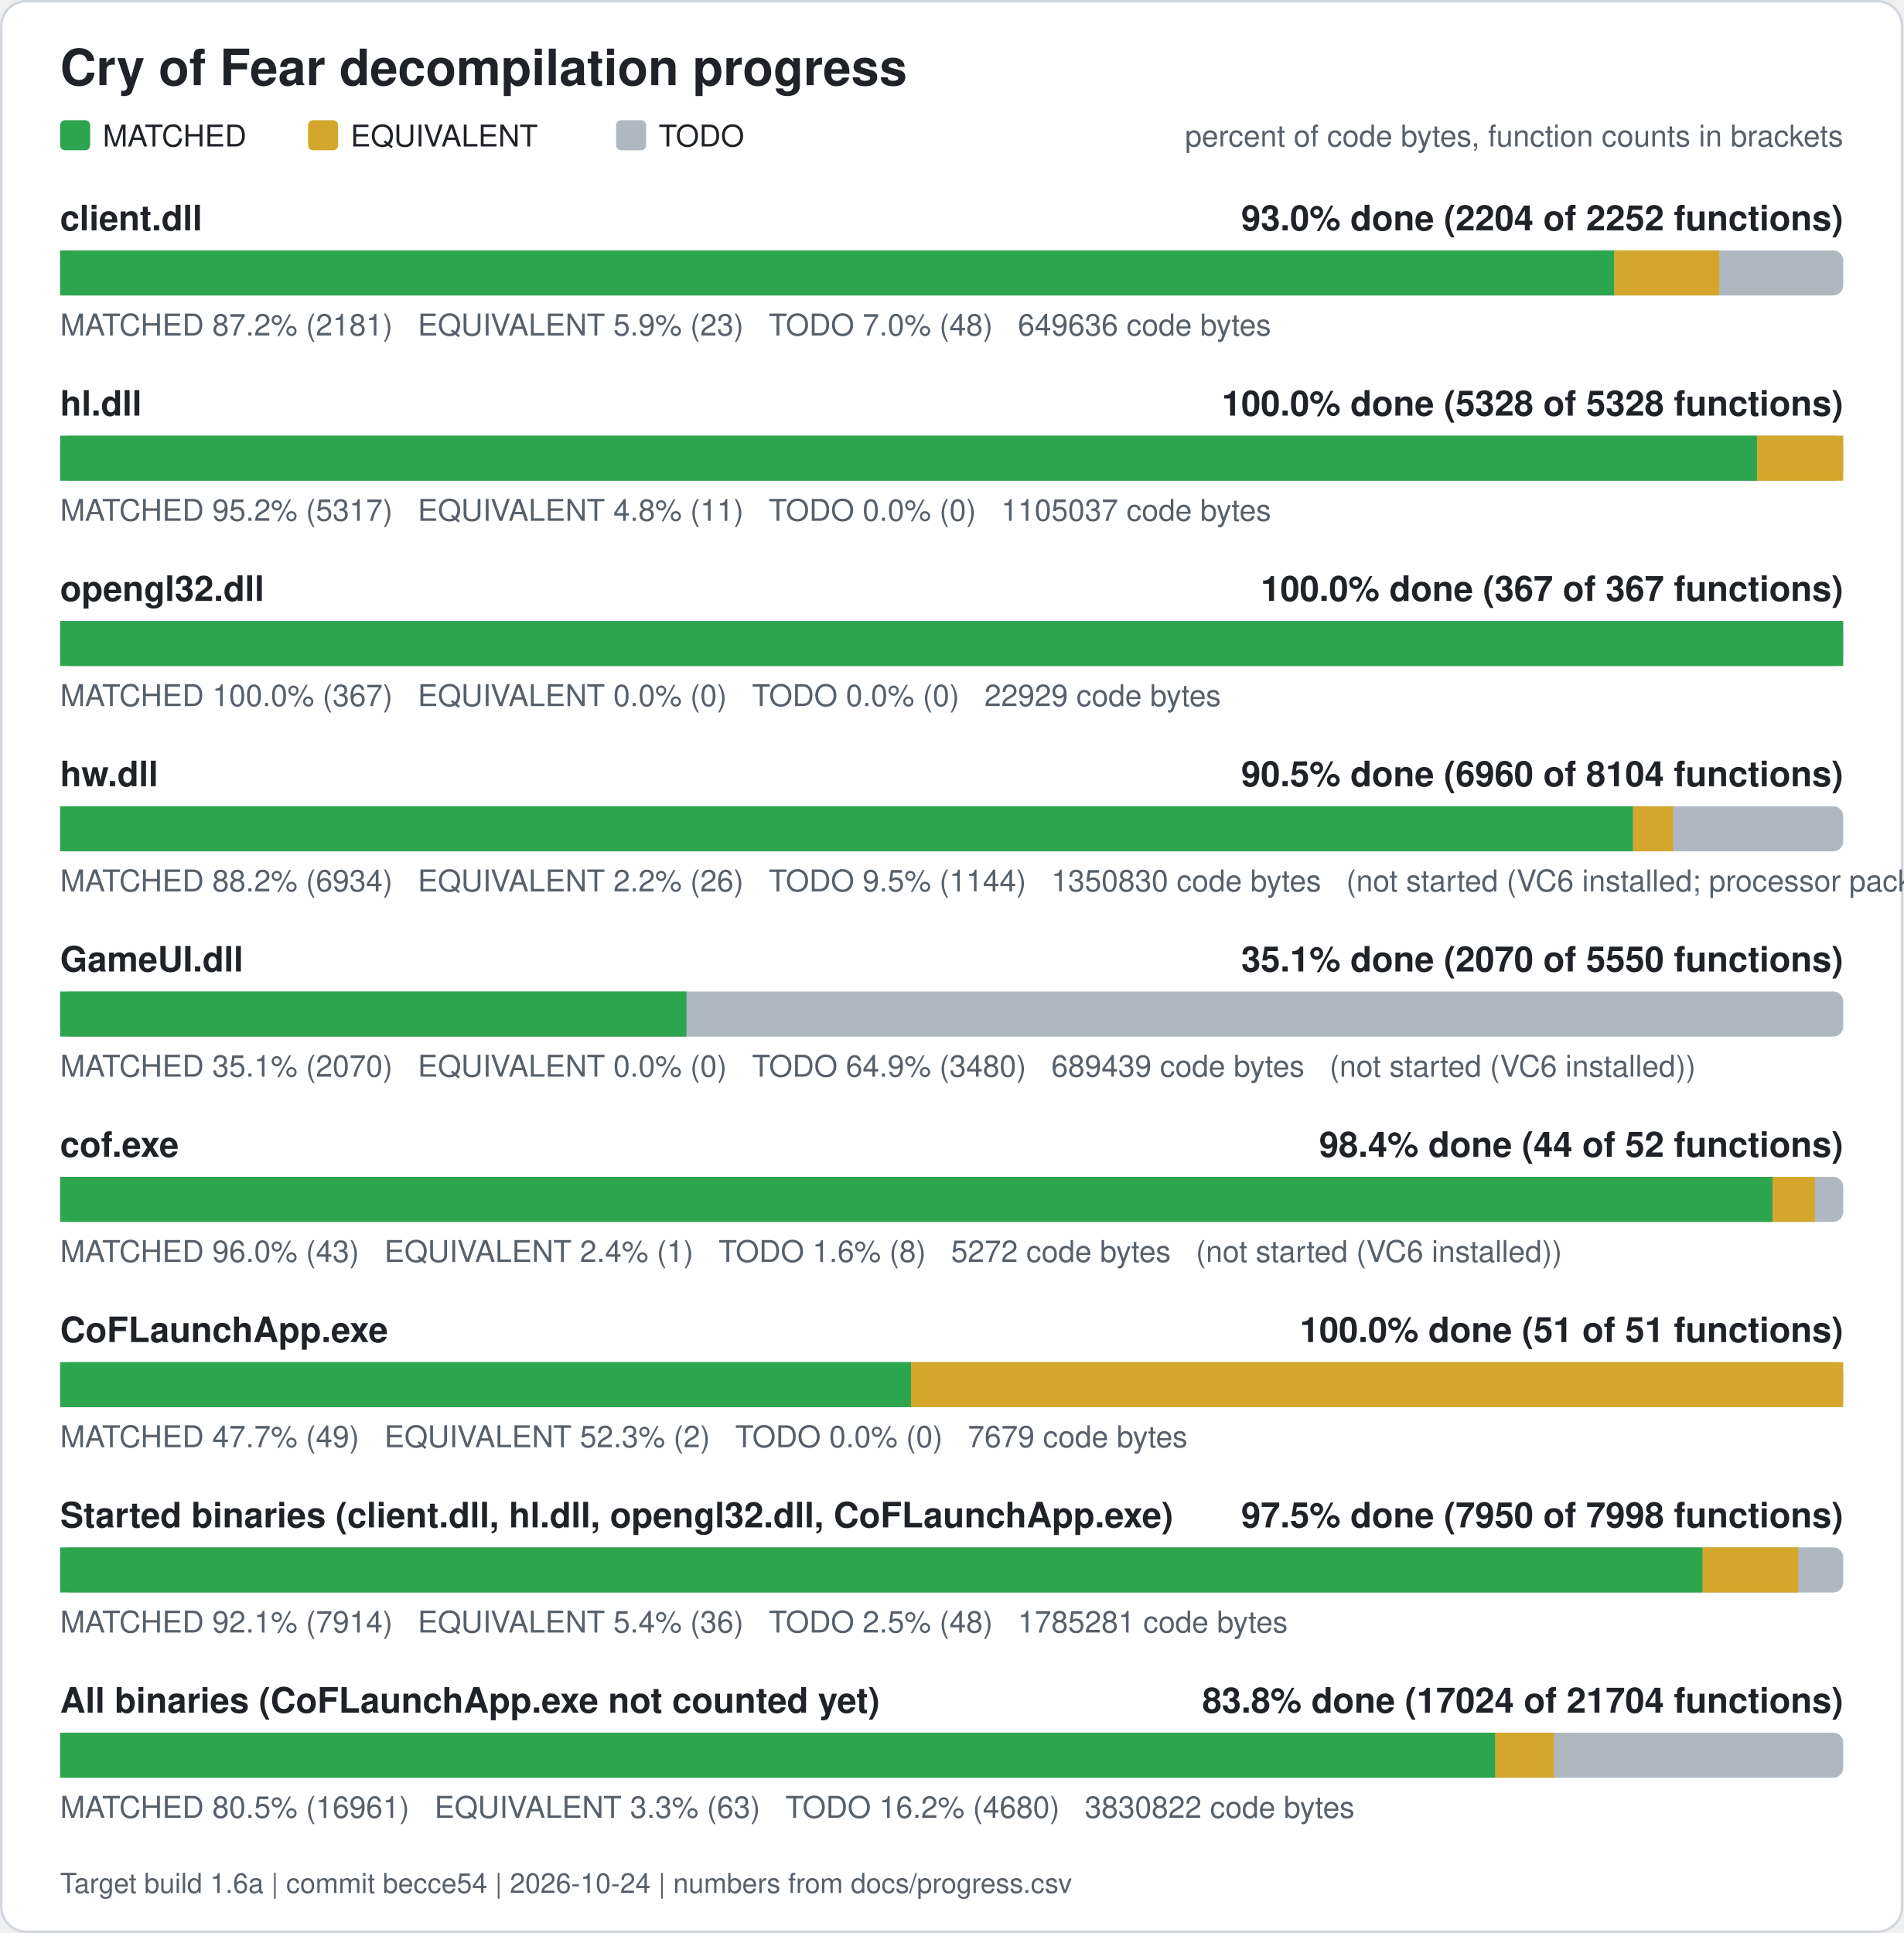
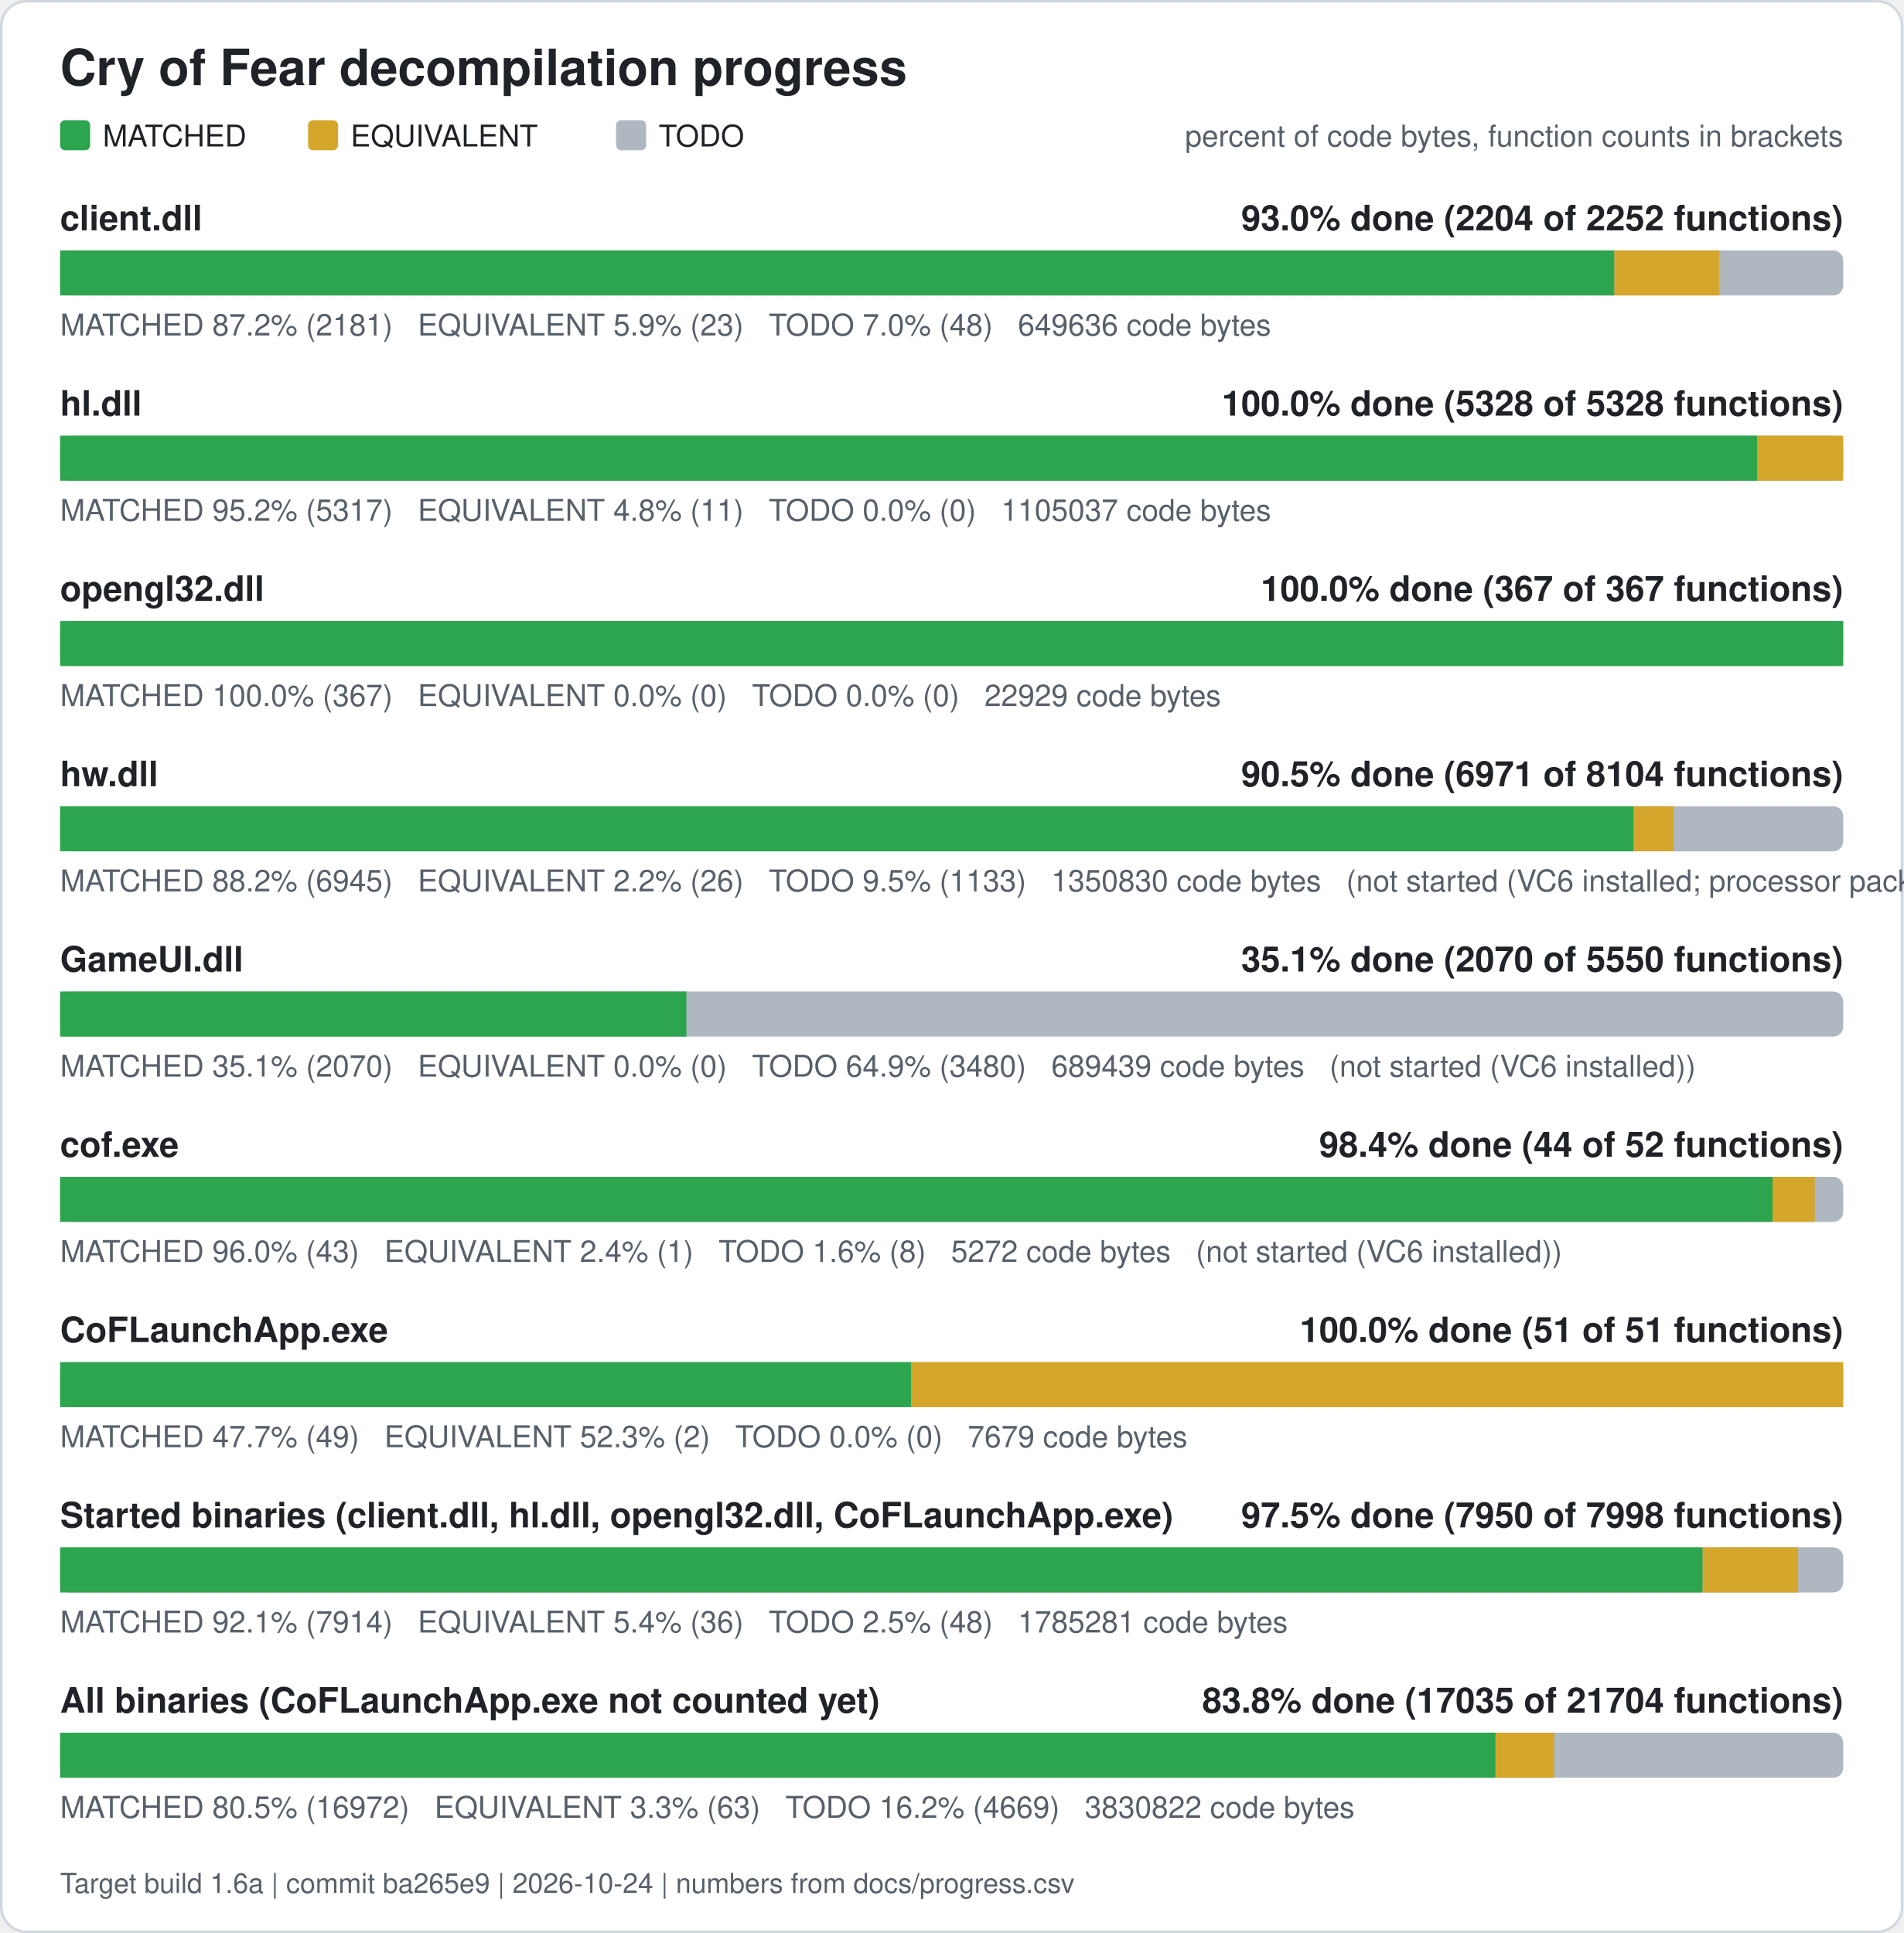
<svg xmlns="http://www.w3.org/2000/svg" width="760" height="772" viewBox="0 0 760 772" role="img" aria-label="Cry of Fear decompilation progress">
  <rect x="0.5" y="0.5" width="759" height="771" rx="10" fill="#ffffff" stroke="#d0d7de" />
  <text x="24" y="34" font-family="Segoe UI, Helvetica, Arial, sans-serif" font-size="20" font-weight="600" fill="#1f2328">Cry of Fear decompilation progress</text>
  <rect x="24" y="48" width="12" height="12" rx="2" fill="#2da44e" />
  <text x="41" y="58.5" font-family="Segoe UI, Helvetica, Arial, sans-serif" font-size="12" fill="#1f2328">MATCHED</text>
  <rect x="123" y="48" width="12" height="12" rx="2" fill="#d4a72c" />
  <text x="140" y="58.5" font-family="Segoe UI, Helvetica, Arial, sans-serif" font-size="12" fill="#1f2328">EQUIVALENT</text>
  <rect x="246" y="48" width="12" height="12" rx="2" fill="#afb8c1" />
  <text x="263" y="58.5" font-family="Segoe UI, Helvetica, Arial, sans-serif" font-size="12" fill="#1f2328">TODO</text>
  <text x="736" y="58.5" font-family="Segoe UI, Helvetica, Arial, sans-serif" font-size="12" fill="#57606a" text-anchor="end">percent of code bytes, function counts in brackets</text>
  <text x="24" y="92" font-family="Segoe UI, Helvetica, Arial, sans-serif" font-size="14" font-weight="600" fill="#1f2328">client.dll</text>
  <text x="736" y="92" font-family="Segoe UI, Helvetica, Arial, sans-serif" font-size="14" font-weight="600" fill="#1f2328" text-anchor="end">93.0% done (2204 of 2252 functions)</text>
  <rect x="24" y="100" width="712" height="18" rx="4" fill="#afb8c1" />
  <rect x="24.00" y="100" width="620.61" height="18" fill="#2da44e" />
  <rect x="644.61" y="100" width="41.89" height="18" fill="#d4a72c" />
  <text x="24" y="134" font-family="Segoe UI, Helvetica, Arial, sans-serif" font-size="12" fill="#57606a" xml:space="preserve">MATCHED 87.2% (2181)   EQUIVALENT 5.9% (23)   TODO 7.0% (48)   649636 code bytes</text>
  <text x="24" y="166" font-family="Segoe UI, Helvetica, Arial, sans-serif" font-size="14" font-weight="600" fill="#1f2328">hl.dll</text>
  <text x="736" y="166" font-family="Segoe UI, Helvetica, Arial, sans-serif" font-size="14" font-weight="600" fill="#1f2328" text-anchor="end">100.0% done (5328 of 5328 functions)</text>
  <rect x="24" y="174" width="712" height="18" rx="4" fill="#afb8c1" />
  <rect x="24.00" y="174" width="677.61" height="18" fill="#2da44e" />
  <rect x="701.61" y="174" width="34.39" height="18" fill="#d4a72c" />
  <text x="24" y="208" font-family="Segoe UI, Helvetica, Arial, sans-serif" font-size="12" fill="#57606a" xml:space="preserve">MATCHED 95.2% (5317)   EQUIVALENT 4.8% (11)   TODO 0.0% (0)   1105037 code bytes</text>
  <text x="24" y="240" font-family="Segoe UI, Helvetica, Arial, sans-serif" font-size="14" font-weight="600" fill="#1f2328">opengl32.dll</text>
  <text x="736" y="240" font-family="Segoe UI, Helvetica, Arial, sans-serif" font-size="14" font-weight="600" fill="#1f2328" text-anchor="end">100.0% done (367 of 367 functions)</text>
  <rect x="24" y="248" width="712" height="18" rx="4" fill="#afb8c1" />
  <rect x="24.00" y="248" width="712.00" height="18" fill="#2da44e" />
  <text x="24" y="282" font-family="Segoe UI, Helvetica, Arial, sans-serif" font-size="12" fill="#57606a" xml:space="preserve">MATCHED 100.0% (367)   EQUIVALENT 0.0% (0)   TODO 0.0% (0)   22929 code bytes</text>
  <text x="24" y="314" font-family="Segoe UI, Helvetica, Arial, sans-serif" font-size="14" font-weight="600" fill="#1f2328">hw.dll</text>
-   <text x="736" y="314" font-family="Segoe UI, Helvetica, Arial, sans-serif" font-size="14" font-weight="600" fill="#1f2328" text-anchor="end">90.5% done (6960 of 8104 functions)</text>
+   <text x="736" y="314" font-family="Segoe UI, Helvetica, Arial, sans-serif" font-size="14" font-weight="600" fill="#1f2328" text-anchor="end">90.5% done (6971 of 8104 functions)</text>
  <rect x="24" y="322" width="712" height="18" rx="4" fill="#afb8c1" />
-   <rect x="24.00" y="322" width="628.08" height="18" fill="#2da44e" />
-   <rect x="652.08" y="322" width="15.98" height="18" fill="#d4a72c" />
-   <text x="24" y="356" font-family="Segoe UI, Helvetica, Arial, sans-serif" font-size="12" fill="#57606a" xml:space="preserve">MATCHED 88.2% (6934)   EQUIVALENT 2.2% (26)   TODO 9.5% (1144)   1350830 code bytes   (not started (VC6 installed; processor pack and VS 2005 objects need those compilers))</text>
+   <rect x="24.00" y="322" width="628.34" height="18" fill="#2da44e" />
+   <rect x="652.34" y="322" width="15.98" height="18" fill="#d4a72c" />
+   <text x="24" y="356" font-family="Segoe UI, Helvetica, Arial, sans-serif" font-size="12" fill="#57606a" xml:space="preserve">MATCHED 88.2% (6945)   EQUIVALENT 2.2% (26)   TODO 9.5% (1133)   1350830 code bytes   (not started (VC6 installed; processor pack and VS 2005 objects need those compilers))</text>
  <text x="24" y="388" font-family="Segoe UI, Helvetica, Arial, sans-serif" font-size="14" font-weight="600" fill="#1f2328">GameUI.dll</text>
  <text x="736" y="388" font-family="Segoe UI, Helvetica, Arial, sans-serif" font-size="14" font-weight="600" fill="#1f2328" text-anchor="end">35.1% done (2070 of 5550 functions)</text>
  <rect x="24" y="396" width="712" height="18" rx="4" fill="#afb8c1" />
  <rect x="24.00" y="396" width="250.09" height="18" fill="#2da44e" />
  <text x="24" y="430" font-family="Segoe UI, Helvetica, Arial, sans-serif" font-size="12" fill="#57606a" xml:space="preserve">MATCHED 35.1% (2070)   EQUIVALENT 0.0% (0)   TODO 64.9% (3480)   689439 code bytes   (not started (VC6 installed))</text>
  <text x="24" y="462" font-family="Segoe UI, Helvetica, Arial, sans-serif" font-size="14" font-weight="600" fill="#1f2328">cof.exe</text>
  <text x="736" y="462" font-family="Segoe UI, Helvetica, Arial, sans-serif" font-size="14" font-weight="600" fill="#1f2328" text-anchor="end">98.4% done (44 of 52 functions)</text>
  <rect x="24" y="470" width="712" height="18" rx="4" fill="#afb8c1" />
  <rect x="24.00" y="470" width="683.77" height="18" fill="#2da44e" />
  <rect x="707.77" y="470" width="16.88" height="18" fill="#d4a72c" />
  <text x="24" y="504" font-family="Segoe UI, Helvetica, Arial, sans-serif" font-size="12" fill="#57606a" xml:space="preserve">MATCHED 96.0% (43)   EQUIVALENT 2.4% (1)   TODO 1.6% (8)   5272 code bytes   (not started (VC6 installed))</text>
  <text x="24" y="536" font-family="Segoe UI, Helvetica, Arial, sans-serif" font-size="14" font-weight="600" fill="#1f2328">CoFLaunchApp.exe</text>
  <text x="736" y="536" font-family="Segoe UI, Helvetica, Arial, sans-serif" font-size="14" font-weight="600" fill="#1f2328" text-anchor="end">100.0% done (51 of 51 functions)</text>
  <rect x="24" y="544" width="712" height="18" rx="4" fill="#afb8c1" />
  <rect x="24.00" y="544" width="339.82" height="18" fill="#2da44e" />
  <rect x="363.82" y="544" width="372.18" height="18" fill="#d4a72c" />
  <text x="24" y="578" font-family="Segoe UI, Helvetica, Arial, sans-serif" font-size="12" fill="#57606a" xml:space="preserve">MATCHED 47.7% (49)   EQUIVALENT 52.3% (2)   TODO 0.0% (0)   7679 code bytes</text>
  <text x="24" y="610" font-family="Segoe UI, Helvetica, Arial, sans-serif" font-size="14" font-weight="600" fill="#1f2328">Started binaries (client.dll, hl.dll, opengl32.dll, CoFLaunchApp.exe)</text>
  <text x="736" y="610" font-family="Segoe UI, Helvetica, Arial, sans-serif" font-size="14" font-weight="600" fill="#1f2328" text-anchor="end">97.5% done (7950 of 7998 functions)</text>
  <rect x="24" y="618" width="712" height="18" rx="4" fill="#afb8c1" />
  <rect x="24.00" y="618" width="655.86" height="18" fill="#2da44e" />
  <rect x="679.86" y="618" width="38.13" height="18" fill="#d4a72c" />
  <text x="24" y="652" font-family="Segoe UI, Helvetica, Arial, sans-serif" font-size="12" fill="#57606a" xml:space="preserve">MATCHED 92.1% (7914)   EQUIVALENT 5.4% (36)   TODO 2.5% (48)   1785281 code bytes</text>
  <text x="24" y="684" font-family="Segoe UI, Helvetica, Arial, sans-serif" font-size="14" font-weight="600" fill="#1f2328">All binaries (CoFLaunchApp.exe not counted yet)</text>
-   <text x="736" y="684" font-family="Segoe UI, Helvetica, Arial, sans-serif" font-size="14" font-weight="600" fill="#1f2328" text-anchor="end">83.8% done (17024 of 21704 functions)</text>
+   <text x="736" y="684" font-family="Segoe UI, Helvetica, Arial, sans-serif" font-size="14" font-weight="600" fill="#1f2328" text-anchor="end">83.8% done (17035 of 21704 functions)</text>
  <rect x="24" y="692" width="712" height="18" rx="4" fill="#afb8c1" />
-   <rect x="24.00" y="692" width="573.08" height="18" fill="#2da44e" />
-   <rect x="597.08" y="692" width="23.43" height="18" fill="#d4a72c" />
-   <text x="24" y="726" font-family="Segoe UI, Helvetica, Arial, sans-serif" font-size="12" fill="#57606a" xml:space="preserve">MATCHED 80.5% (16961)   EQUIVALENT 3.3% (63)   TODO 16.2% (4680)   3830822 code bytes</text>
-   <text x="24" y="756" font-family="Segoe UI, Helvetica, Arial, sans-serif" font-size="11" fill="#57606a">Target build 1.6a | commit becce54 | 2026-10-24 | numbers from docs/progress.csv</text>
+   <rect x="24.00" y="692" width="573.17" height="18" fill="#2da44e" />
+   <rect x="597.17" y="692" width="23.43" height="18" fill="#d4a72c" />
+   <text x="24" y="726" font-family="Segoe UI, Helvetica, Arial, sans-serif" font-size="12" fill="#57606a" xml:space="preserve">MATCHED 80.5% (16972)   EQUIVALENT 3.3% (63)   TODO 16.2% (4669)   3830822 code bytes</text>
+   <text x="24" y="756" font-family="Segoe UI, Helvetica, Arial, sans-serif" font-size="11" fill="#57606a">Target build 1.6a | commit ba265e9 | 2026-10-24 | numbers from docs/progress.csv</text>
</svg>
